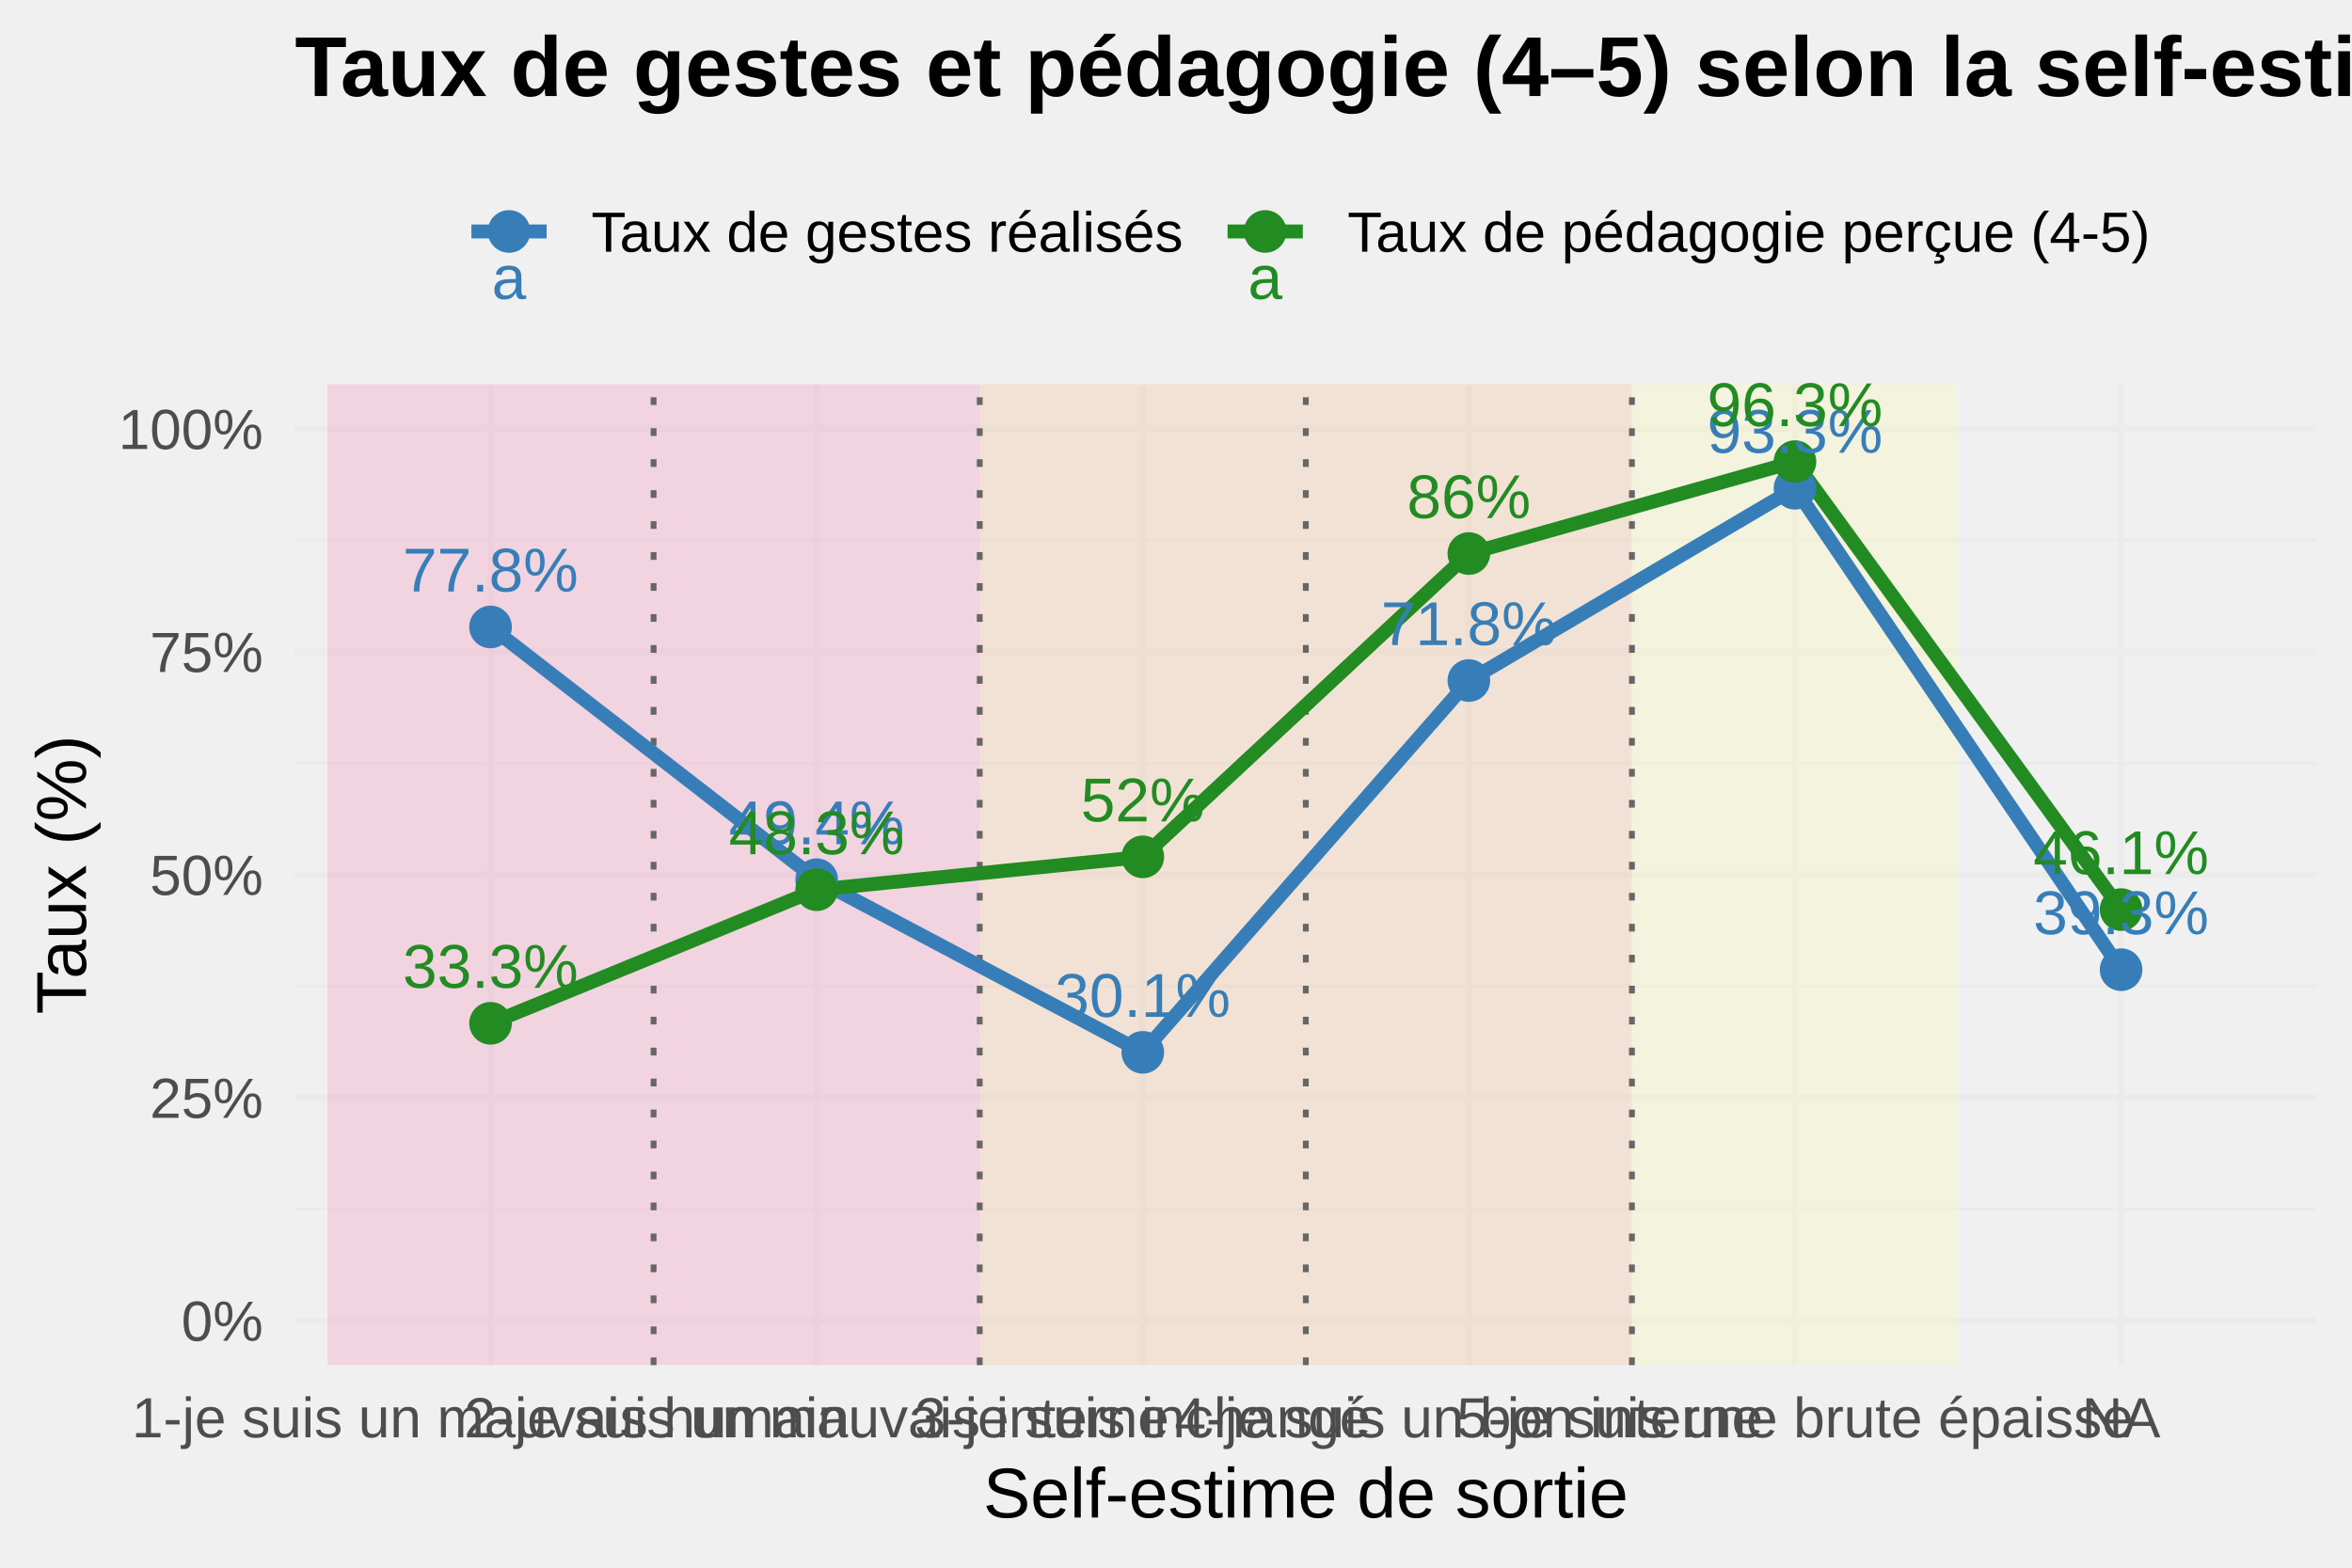
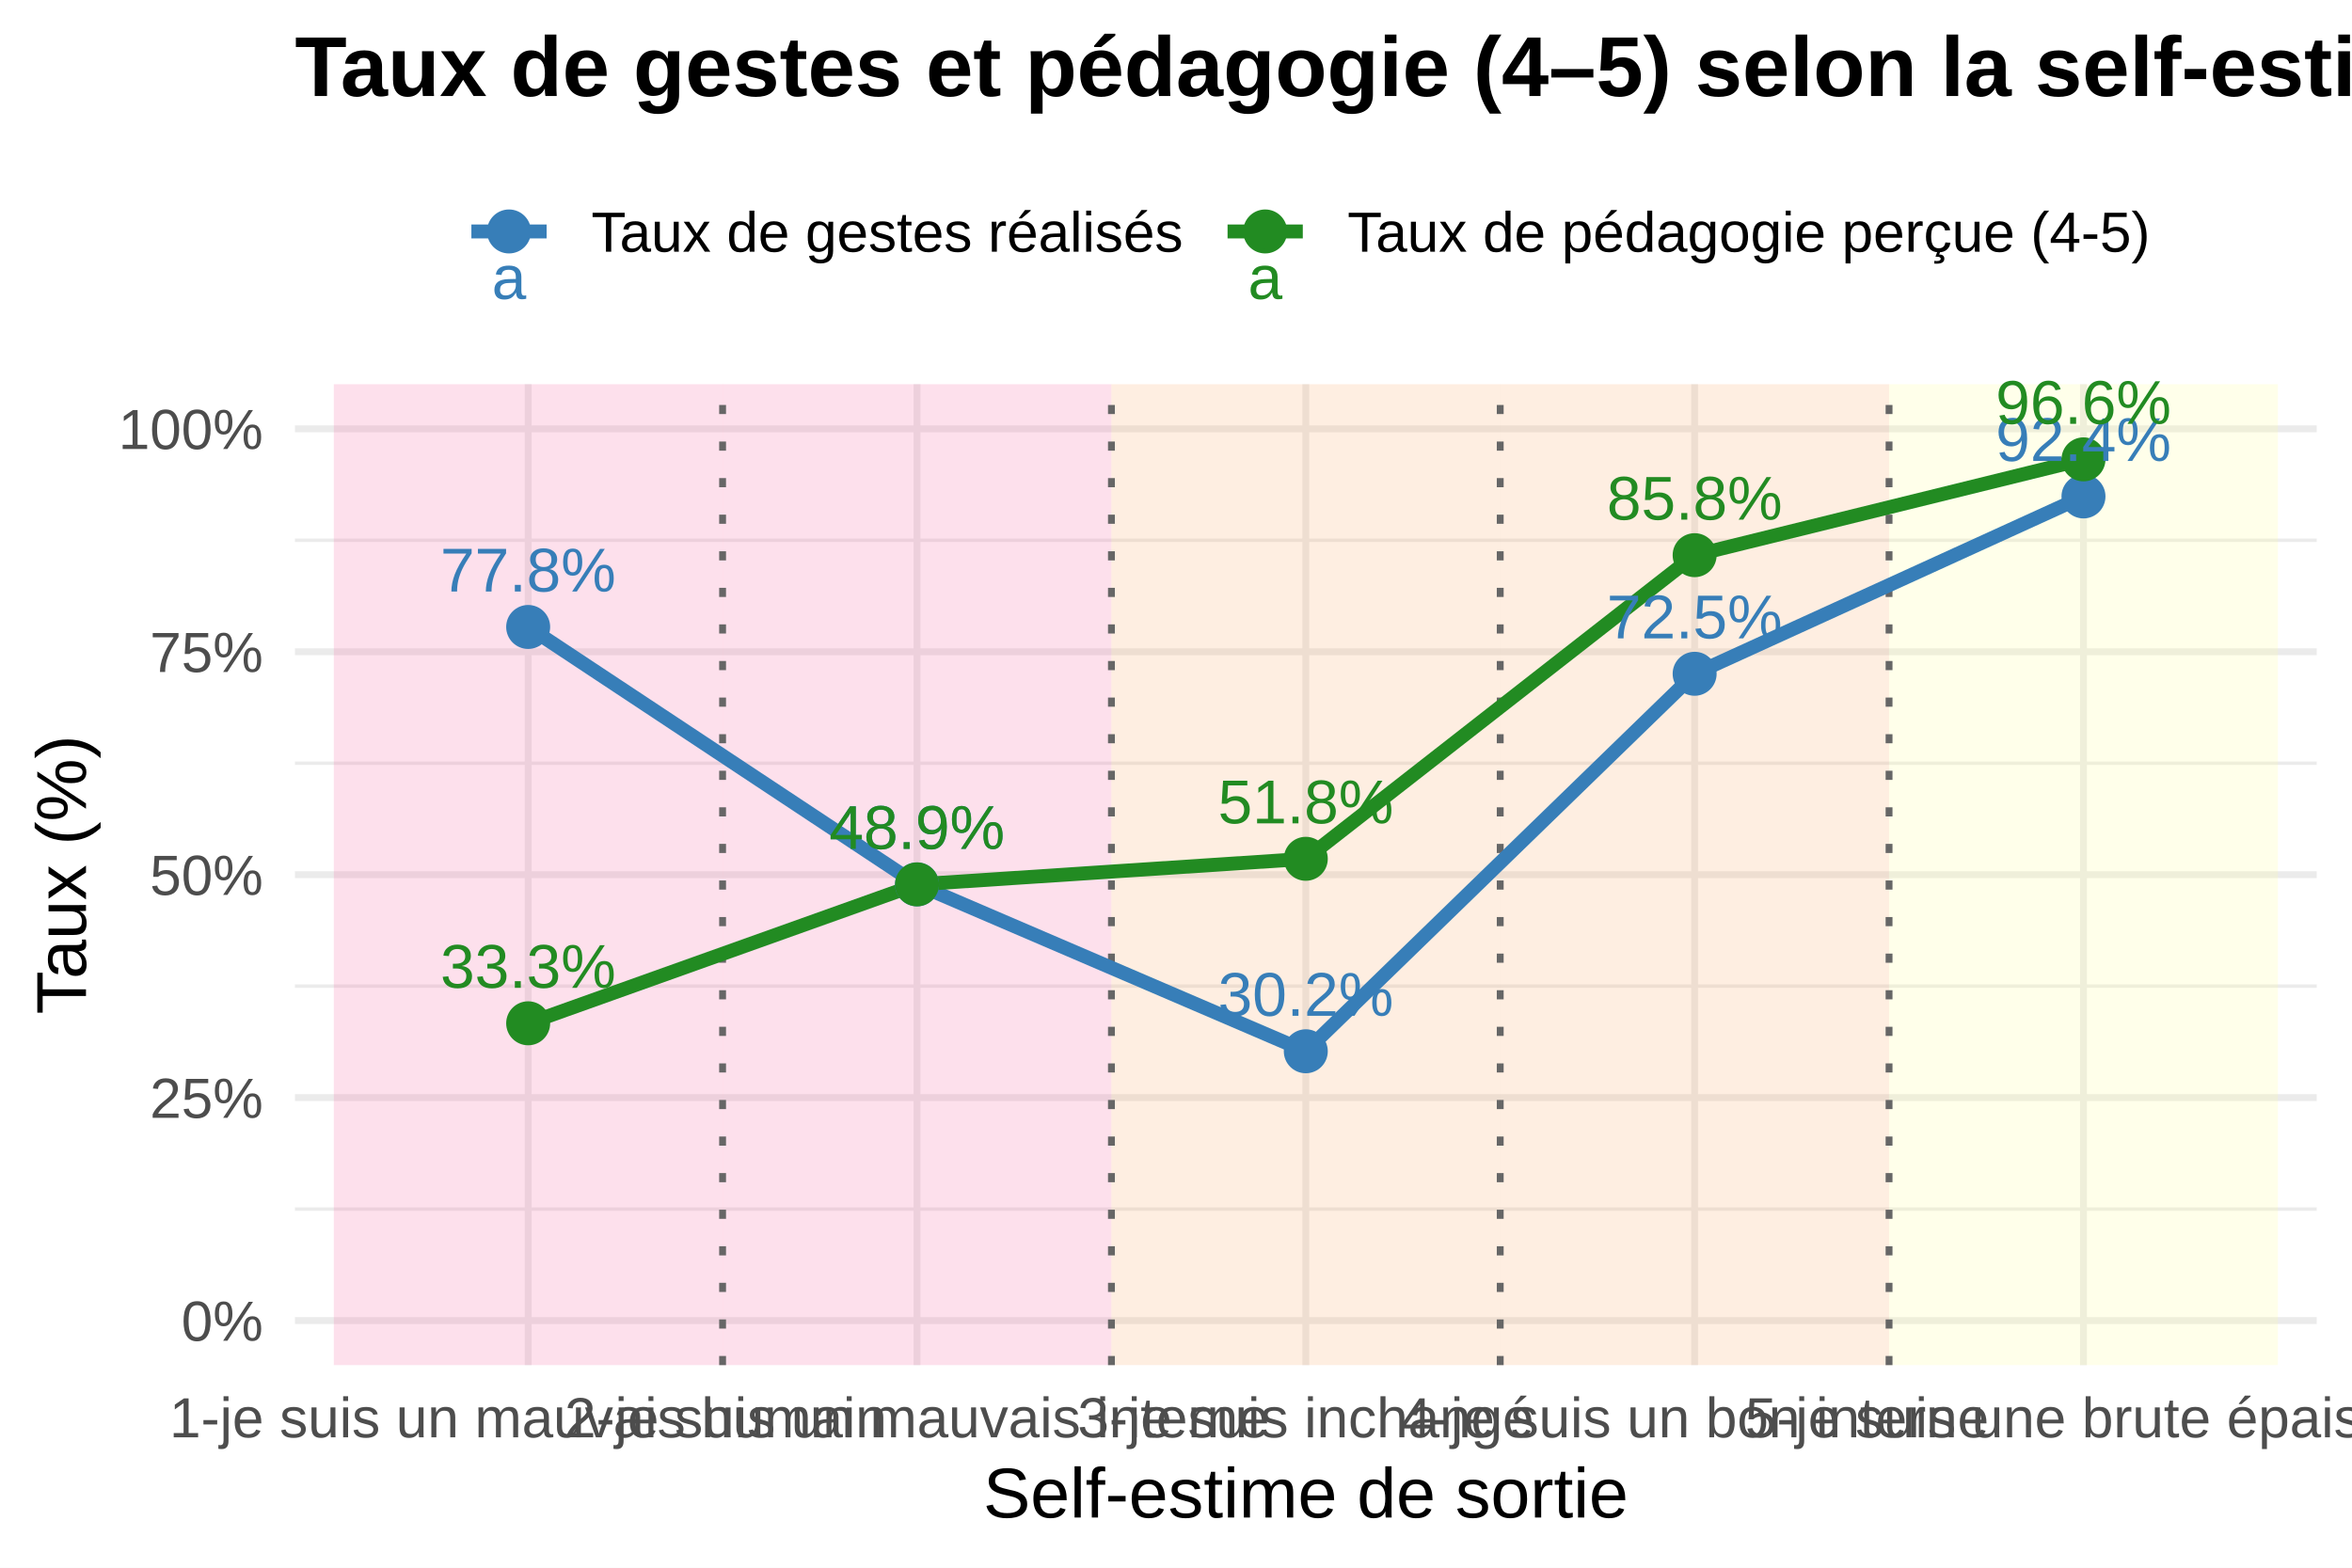
<svg xmlns="http://www.w3.org/2000/svg" width="432.00pt" height="288.00pt" viewBox="0 0 432.00 288.00">
  <g class="svglite">
    <defs>
      <style type="text/css">
    .svglite line, .svglite polyline, .svglite polygon, .svglite path, .svglite rect, .svglite circle {
      fill: none;
      stroke: #000000;
      stroke-linecap: round;
      stroke-linejoin: round;
      stroke-miterlimit: 10.00;
    }
    .svglite text {
      white-space: pre;
    }
    .svglite g.glyphgroup path {
      fill: inherit;
      stroke: none;
    }
  </style>
    </defs>
-     <rect width="100%" height="100%" style="stroke: none; fill: none;" />
+     <rect width="100%" height="100%" style="stroke: none; fill: #FFFFFF;" />
    <defs>
      <clipPath id="cpMC4wMHw0MzIuMDB8MC4wMHwyODguMDA=">
        <rect x="0.00" y="0.00" width="432.00" height="288.00" />
      </clipPath>
    </defs>
    <g clip-path="url(#cpMC4wMHw0MzIuMDB8MC4wMHwyODguMDA=)">
+       <rect x="-0" y="0.00" width="432.00" height="288.00" style="stroke-width: 1.26; stroke: none; fill: #FFFFFF;" />
      <polyline points="54.17,222.12 425.52,222.12 " style="stroke-width: 0.63; stroke: #EBEBEB; stroke-linecap: butt;" />
      <polyline points="54.17,181.16 425.52,181.16 " style="stroke-width: 0.63; stroke: #EBEBEB; stroke-linecap: butt;" />
      <polyline points="54.17,140.21 425.52,140.21 " style="stroke-width: 0.63; stroke: #EBEBEB; stroke-linecap: butt;" />
      <polyline points="54.17,99.25 425.52,99.25 " style="stroke-width: 0.63; stroke: #EBEBEB; stroke-linecap: butt;" />
      <polyline points="54.17,242.60 425.52,242.60 " style="stroke-width: 1.26; stroke: #EBEBEB; stroke-linecap: butt;" />
      <polyline points="54.17,201.64 425.52,201.64 " style="stroke-width: 1.26; stroke: #EBEBEB; stroke-linecap: butt;" />
      <polyline points="54.17,160.69 425.52,160.69 " style="stroke-width: 1.26; stroke: #EBEBEB; stroke-linecap: butt;" />
      <polyline points="54.17,119.73 425.52,119.73 " style="stroke-width: 1.26; stroke: #EBEBEB; stroke-linecap: butt;" />
      <polyline points="54.17,78.78 425.52,78.78 " style="stroke-width: 1.26; stroke: #EBEBEB; stroke-linecap: butt;" />
-       <polyline points="90.10,250.79 90.10,70.58 " style="stroke-width: 1.26; stroke: #EBEBEB; stroke-linecap: butt;" />
-       <polyline points="150.00,250.79 150.00,70.58 " style="stroke-width: 1.26; stroke: #EBEBEB; stroke-linecap: butt;" />
-       <polyline points="209.90,250.79 209.90,70.58 " style="stroke-width: 1.26; stroke: #EBEBEB; stroke-linecap: butt;" />
-       <polyline points="269.79,250.79 269.79,70.58 " style="stroke-width: 1.26; stroke: #EBEBEB; stroke-linecap: butt;" />
-       <polyline points="329.69,250.79 329.69,70.58 " style="stroke-width: 1.26; stroke: #EBEBEB; stroke-linecap: butt;" />
-       <polyline points="389.59,250.79 389.59,70.58 " style="stroke-width: 1.26; stroke: #EBEBEB; stroke-linecap: butt;" />
-       <rect x="60.16" y="70.58" width="59.90" height="180.20" style="stroke-width: 1.07; stroke: none; stroke-linecap: butt; stroke-linejoin: miter; fill: #F768A1; fill-opacity: 0.20;" />
-       <rect x="120.05" y="70.58" width="59.90" height="180.20" style="stroke-width: 1.07; stroke: none; stroke-linecap: butt; stroke-linejoin: miter; fill: #F768A1; fill-opacity: 0.20;" />
-       <rect x="179.95" y="70.58" width="59.90" height="180.20" style="stroke-width: 1.07; stroke: none; stroke-linecap: butt; stroke-linejoin: miter; fill: #FDAE6B; fill-opacity: 0.20;" />
-       <rect x="239.84" y="70.58" width="59.90" height="180.20" style="stroke-width: 1.07; stroke: none; stroke-linecap: butt; stroke-linejoin: miter; fill: #FDAE6B; fill-opacity: 0.20;" />
-       <rect x="299.74" y="70.58" width="59.90" height="180.20" style="stroke-width: 1.07; stroke: none; stroke-linecap: butt; stroke-linejoin: miter; fill: #FFFF99; fill-opacity: 0.20;" />
-       <line x1="120.05" y1="250.79" x2="120.05" y2="70.58" style="stroke-width: 1.07; stroke: #666666; stroke-dasharray: 1.42,4.27; stroke-linecap: butt;" />
-       <line x1="179.95" y1="250.79" x2="179.95" y2="70.58" style="stroke-width: 1.07; stroke: #666666; stroke-dasharray: 1.42,4.27; stroke-linecap: butt;" />
-       <line x1="239.84" y1="250.79" x2="239.84" y2="70.58" style="stroke-width: 1.07; stroke: #666666; stroke-dasharray: 1.42,4.27; stroke-linecap: butt;" />
-       <line x1="299.74" y1="250.79" x2="299.74" y2="70.58" style="stroke-width: 1.07; stroke: #666666; stroke-dasharray: 1.42,4.27; stroke-linecap: butt;" />
-       <polyline points="90.10,115.18 150.00,161.61 209.90,193.32 269.79,125.02 329.69,89.70 389.59,178.14 " style="stroke-width: 2.56; stroke: #377EB8; stroke-linecap: butt;" />
-       <polyline points="90.10,187.99 150.00,163.45 209.90,157.41 269.79,101.69 329.69,84.80 389.59,167.10 " style="stroke-width: 2.56; stroke: #228B22; stroke-linecap: butt;" />
-       <circle cx="90.10" cy="115.18" r="3.56" style="stroke-width: 0.71; stroke: #377EB8; fill: #377EB8;" />
-       <circle cx="90.10" cy="187.99" r="3.56" style="stroke-width: 0.71; stroke: #228B22; fill: #228B22;" />
-       <circle cx="150.00" cy="161.61" r="3.56" style="stroke-width: 0.71; stroke: #377EB8; fill: #377EB8;" />
-       <circle cx="150.00" cy="163.45" r="3.56" style="stroke-width: 0.71; stroke: #228B22; fill: #228B22;" />
-       <circle cx="209.90" cy="193.32" r="3.56" style="stroke-width: 0.71; stroke: #377EB8; fill: #377EB8;" />
-       <circle cx="209.90" cy="157.41" r="3.56" style="stroke-width: 0.71; stroke: #228B22; fill: #228B22;" />
-       <circle cx="269.79" cy="125.02" r="3.56" style="stroke-width: 0.71; stroke: #377EB8; fill: #377EB8;" />
-       <circle cx="269.79" cy="101.69" r="3.56" style="stroke-width: 0.71; stroke: #228B22; fill: #228B22;" />
-       <circle cx="329.69" cy="89.70" r="3.56" style="stroke-width: 0.71; stroke: #377EB8; fill: #377EB8;" />
-       <circle cx="329.69" cy="84.80" r="3.56" style="stroke-width: 0.71; stroke: #228B22; fill: #228B22;" />
-       <circle cx="389.59" cy="178.14" r="3.56" style="stroke-width: 0.71; stroke: #377EB8; fill: #377EB8;" />
-       <circle cx="389.59" cy="167.10" r="3.56" style="stroke-width: 0.71; stroke: #228B22; fill: #228B22;" />
-       <text x="90.10" y="108.67" text-anchor="middle" style="font-size: 11.38px;fill: #377EB8; font-family: &quot;Arial&quot;;" textLength="32.25px" lengthAdjust="spacingAndGlyphs">77.8%</text>
-       <text x="90.10" y="181.47" text-anchor="middle" style="font-size: 11.38px;fill: #228B22; font-family: &quot;Arial&quot;;" textLength="32.25px" lengthAdjust="spacingAndGlyphs">33.3%</text>
-       <text x="150.00" y="155.09" text-anchor="middle" style="font-size: 11.38px;fill: #377EB8; font-family: &quot;Arial&quot;;" textLength="32.25px" lengthAdjust="spacingAndGlyphs">49.4%</text>
-       <text x="150.00" y="156.93" text-anchor="middle" style="font-size: 11.38px;fill: #228B22; font-family: &quot;Arial&quot;;" textLength="32.25px" lengthAdjust="spacingAndGlyphs">48.3%</text>
-       <text x="209.90" y="186.81" text-anchor="middle" style="font-size: 11.38px;fill: #377EB8; font-family: &quot;Arial&quot;;" textLength="32.25px" lengthAdjust="spacingAndGlyphs">30.1%</text>
-       <text x="209.90" y="150.90" text-anchor="middle" style="font-size: 11.38px;fill: #228B22; font-family: &quot;Arial&quot;;" textLength="22.77px" lengthAdjust="spacingAndGlyphs">52%</text>
-       <text x="269.79" y="118.51" text-anchor="middle" style="font-size: 11.38px;fill: #377EB8; font-family: &quot;Arial&quot;;" textLength="32.25px" lengthAdjust="spacingAndGlyphs">71.8%</text>
-       <text x="269.79" y="95.18" text-anchor="middle" style="font-size: 11.38px;fill: #228B22; font-family: &quot;Arial&quot;;" textLength="22.77px" lengthAdjust="spacingAndGlyphs">86%</text>
-       <text x="329.69" y="83.18" text-anchor="middle" style="font-size: 11.38px;fill: #377EB8; font-family: &quot;Arial&quot;;" textLength="32.25px" lengthAdjust="spacingAndGlyphs">93.3%</text>
-       <text x="329.69" y="78.28" text-anchor="middle" style="font-size: 11.38px;fill: #228B22; font-family: &quot;Arial&quot;;" textLength="32.25px" lengthAdjust="spacingAndGlyphs">96.3%</text>
-       <text x="389.59" y="171.62" text-anchor="middle" style="font-size: 11.38px;fill: #377EB8; font-family: &quot;Arial&quot;;" textLength="32.25px" lengthAdjust="spacingAndGlyphs">39.3%</text>
-       <text x="389.59" y="160.58" text-anchor="middle" style="font-size: 11.38px;fill: #228B22; font-family: &quot;Arial&quot;;" textLength="32.25px" lengthAdjust="spacingAndGlyphs">46.1%</text>
+       <polyline points="97.01,250.79 97.01,70.58 " style="stroke-width: 1.26; stroke: #EBEBEB; stroke-linecap: butt;" />
+       <polyline points="168.43,250.79 168.43,70.58 " style="stroke-width: 1.26; stroke: #EBEBEB; stroke-linecap: butt;" />
+       <polyline points="239.84,250.79 239.84,70.58 " style="stroke-width: 1.26; stroke: #EBEBEB; stroke-linecap: butt;" />
+       <polyline points="311.26,250.79 311.26,70.58 " style="stroke-width: 1.26; stroke: #EBEBEB; stroke-linecap: butt;" />
+       <polyline points="382.68,250.79 382.68,70.58 " style="stroke-width: 1.26; stroke: #EBEBEB; stroke-linecap: butt;" />
+       <rect x="61.31" y="70.58" width="71.42" height="180.20" style="stroke-width: 1.26; stroke: none; stroke-linecap: butt; stroke-linejoin: miter; fill: #F768A1; fill-opacity: 0.20;" />
+       <rect x="132.72" y="70.58" width="71.42" height="180.20" style="stroke-width: 1.26; stroke: none; stroke-linecap: butt; stroke-linejoin: miter; fill: #F768A1; fill-opacity: 0.20;" />
+       <rect x="204.14" y="70.58" width="71.42" height="180.20" style="stroke-width: 1.26; stroke: none; stroke-linecap: butt; stroke-linejoin: miter; fill: #FDAE6B; fill-opacity: 0.20;" />
+       <rect x="275.55" y="70.58" width="71.42" height="180.20" style="stroke-width: 1.26; stroke: none; stroke-linecap: butt; stroke-linejoin: miter; fill: #FDAE6B; fill-opacity: 0.20;" />
+       <rect x="346.97" y="70.58" width="71.42" height="180.20" style="stroke-width: 1.26; stroke: none; stroke-linecap: butt; stroke-linejoin: miter; fill: #FFFF99; fill-opacity: 0.20;" />
+       <line x1="132.72" y1="250.79" x2="132.72" y2="70.58" style="stroke-width: 1.26; stroke: #666666; stroke-dasharray: 1.68,5.04; stroke-linecap: butt;" />
+       <line x1="204.14" y1="250.79" x2="204.14" y2="70.58" style="stroke-width: 1.26; stroke: #666666; stroke-dasharray: 1.68,5.04; stroke-linecap: butt;" />
+       <line x1="275.55" y1="250.79" x2="275.55" y2="70.58" style="stroke-width: 1.26; stroke: #666666; stroke-dasharray: 1.68,5.04; stroke-linecap: butt;" />
+       <line x1="346.97" y1="250.79" x2="346.97" y2="70.58" style="stroke-width: 1.26; stroke: #666666; stroke-dasharray: 1.68,5.04; stroke-linecap: butt;" />
+       <polyline points="97.01,115.18 168.43,162.47 239.84,193.13 311.26,123.78 382.68,91.20 " style="stroke-width: 2.56; stroke: #377EB8; stroke-linecap: butt;" />
+       <polyline points="97.01,187.99 168.43,162.47 239.84,157.77 311.26,101.99 382.68,84.39 " style="stroke-width: 2.56; stroke: #228B22; stroke-linecap: butt;" />
+       <circle cx="97.01" cy="115.18" r="3.62" style="stroke-width: 0.84; stroke: #377EB8; fill: #377EB8;" />
+       <circle cx="97.01" cy="187.99" r="3.62" style="stroke-width: 0.84; stroke: #228B22; fill: #228B22;" />
+       <circle cx="168.43" cy="162.47" r="3.62" style="stroke-width: 0.84; stroke: #377EB8; fill: #377EB8;" />
+       <circle cx="168.43" cy="162.47" r="3.62" style="stroke-width: 0.84; stroke: #228B22; fill: #228B22;" />
+       <circle cx="239.84" cy="193.13" r="3.62" style="stroke-width: 0.84; stroke: #377EB8; fill: #377EB8;" />
+       <circle cx="239.84" cy="157.77" r="3.62" style="stroke-width: 0.84; stroke: #228B22; fill: #228B22;" />
+       <circle cx="311.26" cy="123.78" r="3.62" style="stroke-width: 0.84; stroke: #377EB8; fill: #377EB8;" />
+       <circle cx="311.26" cy="101.99" r="3.62" style="stroke-width: 0.84; stroke: #228B22; fill: #228B22;" />
+       <circle cx="382.68" cy="91.20" r="3.62" style="stroke-width: 0.84; stroke: #377EB8; fill: #377EB8;" />
+       <circle cx="382.68" cy="84.39" r="3.62" style="stroke-width: 0.84; stroke: #228B22; fill: #228B22;" />
+       <text x="97.01" y="108.67" text-anchor="middle" style="font-size: 11.38px;fill: #377EB8; font-family: &quot;Arial&quot;;" textLength="32.25px" lengthAdjust="spacingAndGlyphs">77.8%</text>
+       <text x="97.01" y="181.47" text-anchor="middle" style="font-size: 11.38px;fill: #228B22; font-family: &quot;Arial&quot;;" textLength="32.25px" lengthAdjust="spacingAndGlyphs">33.3%</text>
+       <text x="168.43" y="155.95" text-anchor="middle" style="font-size: 11.38px;fill: #377EB8; font-family: &quot;Arial&quot;;" textLength="32.25px" lengthAdjust="spacingAndGlyphs">48.9%</text>
+       <text x="168.43" y="155.95" text-anchor="middle" style="font-size: 11.38px;fill: #228B22; font-family: &quot;Arial&quot;;" textLength="32.25px" lengthAdjust="spacingAndGlyphs">48.9%</text>
+       <text x="239.84" y="186.62" text-anchor="middle" style="font-size: 11.38px;fill: #377EB8; font-family: &quot;Arial&quot;;" textLength="32.25px" lengthAdjust="spacingAndGlyphs">30.2%</text>
+       <text x="239.84" y="151.26" text-anchor="middle" style="font-size: 11.38px;fill: #228B22; font-family: &quot;Arial&quot;;" textLength="32.25px" lengthAdjust="spacingAndGlyphs">51.8%</text>
+       <text x="311.26" y="117.27" text-anchor="middle" style="font-size: 11.38px;fill: #377EB8; font-family: &quot;Arial&quot;;" textLength="32.25px" lengthAdjust="spacingAndGlyphs">72.5%</text>
+       <text x="311.26" y="95.47" text-anchor="middle" style="font-size: 11.38px;fill: #228B22; font-family: &quot;Arial&quot;;" textLength="32.25px" lengthAdjust="spacingAndGlyphs">85.8%</text>
+       <text x="382.68" y="84.69" text-anchor="middle" style="font-size: 11.38px;fill: #377EB8; font-family: &quot;Arial&quot;;" textLength="32.25px" lengthAdjust="spacingAndGlyphs">92.4%</text>
+       <text x="382.68" y="77.87" text-anchor="middle" style="font-size: 11.38px;fill: #228B22; font-family: &quot;Arial&quot;;" textLength="32.25px" lengthAdjust="spacingAndGlyphs">96.6%</text>
      <text x="48.34" y="246.31" text-anchor="end" style="font-size: 10.40px;fill: #4D4D4D; font-family: &quot;Arial&quot;;" textLength="15.02px" lengthAdjust="spacingAndGlyphs">0%</text>
      <text x="48.34" y="205.36" text-anchor="end" style="font-size: 10.40px;fill: #4D4D4D; font-family: &quot;Arial&quot;;" textLength="20.80px" lengthAdjust="spacingAndGlyphs">25%</text>
      <text x="48.34" y="164.40" text-anchor="end" style="font-size: 10.40px;fill: #4D4D4D; font-family: &quot;Arial&quot;;" textLength="20.80px" lengthAdjust="spacingAndGlyphs">50%</text>
      <text x="48.34" y="123.45" text-anchor="end" style="font-size: 10.40px;fill: #4D4D4D; font-family: &quot;Arial&quot;;" textLength="20.80px" lengthAdjust="spacingAndGlyphs">75%</text>
      <text x="48.34" y="82.49" text-anchor="end" style="font-size: 10.40px;fill: #4D4D4D; font-family: &quot;Arial&quot;;" textLength="26.58px" lengthAdjust="spacingAndGlyphs">100%</text>
-       <text x="90.10" y="264.05" text-anchor="middle" style="font-size: 10.40px;fill: #4D4D4D; font-family: &quot;Arial&quot;;" textLength="131.77px" lengthAdjust="spacingAndGlyphs">1-je suis un mauvais humain</text>
-       <text x="150.00" y="264.05" text-anchor="middle" style="font-size: 10.40px;fill: #4D4D4D; font-family: &quot;Arial&quot;;" textLength="129.45px" lengthAdjust="spacingAndGlyphs">2-je suis un mauvais interne</text>
-       <text x="209.90" y="264.05" text-anchor="middle" style="font-size: 10.40px;fill: #4D4D4D; font-family: &quot;Arial&quot;;" textLength="83.81px" lengthAdjust="spacingAndGlyphs">3-je suis inchangé</text>
-       <text x="269.79" y="264.05" text-anchor="middle" style="font-size: 10.40px;fill: #4D4D4D; font-family: &quot;Arial&quot;;" textLength="108.08px" lengthAdjust="spacingAndGlyphs">4-je suis un bon interne</text>
-       <text x="329.69" y="264.05" text-anchor="middle" style="font-size: 10.40px;fill: #4D4D4D; font-family: &quot;Arial&quot;;" textLength="124.27px" lengthAdjust="spacingAndGlyphs">5-je suis une brute épaisse</text>
-       <text x="389.59" y="264.05" text-anchor="middle" style="font-size: 10.40px;fill: #4D4D4D; font-family: &quot;Arial&quot;;" textLength="14.44px" lengthAdjust="spacingAndGlyphs">NA</text>
+       <text x="97.01" y="264.05" text-anchor="middle" style="font-size: 10.40px;fill: #4D4D4D; font-family: &quot;Arial&quot;;" textLength="131.77px" lengthAdjust="spacingAndGlyphs">1-je suis un mauvais humain</text>
+       <text x="168.43" y="264.05" text-anchor="middle" style="font-size: 10.40px;fill: #4D4D4D; font-family: &quot;Arial&quot;;" textLength="129.45px" lengthAdjust="spacingAndGlyphs">2-je suis un mauvais interne</text>
+       <text x="239.84" y="264.05" text-anchor="middle" style="font-size: 10.40px;fill: #4D4D4D; font-family: &quot;Arial&quot;;" textLength="83.81px" lengthAdjust="spacingAndGlyphs">3-je suis inchangé</text>
+       <text x="311.26" y="264.05" text-anchor="middle" style="font-size: 10.40px;fill: #4D4D4D; font-family: &quot;Arial&quot;;" textLength="108.08px" lengthAdjust="spacingAndGlyphs">4-je suis un bon interne</text>
+       <text x="382.68" y="264.05" text-anchor="middle" style="font-size: 10.40px;fill: #4D4D4D; font-family: &quot;Arial&quot;;" textLength="124.27px" lengthAdjust="spacingAndGlyphs">5-je suis une brute épaisse</text>
      <text x="239.84" y="278.79" text-anchor="middle" style="font-size: 13.00px; font-family: &quot;Arial&quot;;" textLength="118.52px" lengthAdjust="spacingAndGlyphs">Self-estime de sortie</text>
      <text transform="translate(15.79,160.69) rotate(-90)" text-anchor="middle" style="font-size: 13.00px; font-family: &quot;Arial&quot;;" textLength="51.30px" lengthAdjust="spacingAndGlyphs">Taux (%)</text>
      <line x1="86.58" y1="42.52" x2="100.40" y2="42.52" style="stroke-width: 2.56; stroke: #377EB8; stroke-linecap: butt;" />
-       <circle cx="93.49" cy="42.52" r="3.56" style="stroke-width: 0.71; stroke: #377EB8; fill: #377EB8;" />
+       <circle cx="93.49" cy="42.52" r="3.62" style="stroke-width: 0.84; stroke: #377EB8; fill: #377EB8;" />
      <text x="93.49" y="54.92" text-anchor="middle" style="font-size: 11.38px;fill: #377EB8; font-family: &quot;Arial&quot;;" textLength="6.33px" lengthAdjust="spacingAndGlyphs">a</text>
      <line x1="225.47" y1="42.52" x2="239.29" y2="42.52" style="stroke-width: 2.56; stroke: #228B22; stroke-linecap: butt;" />
-       <circle cx="232.38" cy="42.52" r="3.56" style="stroke-width: 0.71; stroke: #228B22; fill: #228B22;" />
+       <circle cx="232.38" cy="42.52" r="3.62" style="stroke-width: 0.84; stroke: #228B22; fill: #228B22;" />
      <text x="232.38" y="54.92" text-anchor="middle" style="font-size: 11.38px;fill: #228B22; font-family: &quot;Arial&quot;;" textLength="6.33px" lengthAdjust="spacingAndGlyphs">a</text>
      <text x="108.61" y="46.24" style="font-size: 10.40px; font-family: &quot;Arial&quot;;" textLength="108.66px" lengthAdjust="spacingAndGlyphs">Taux de gestes réalisés</text>
      <text x="247.49" y="46.24" style="font-size: 10.40px; font-family: &quot;Arial&quot;;" textLength="147.34px" lengthAdjust="spacingAndGlyphs">Taux de pédagogie perçue (4-5)</text>
      <text x="54.17" y="17.64" style="font-size: 15.60px; font-weight: bold; font-family: &quot;Arial&quot;;" textLength="470.22px" lengthAdjust="spacingAndGlyphs">Taux de gestes et pédagogie (4–5) selon la self-estime de sortie</text>
    </g>
  </g>
</svg>
